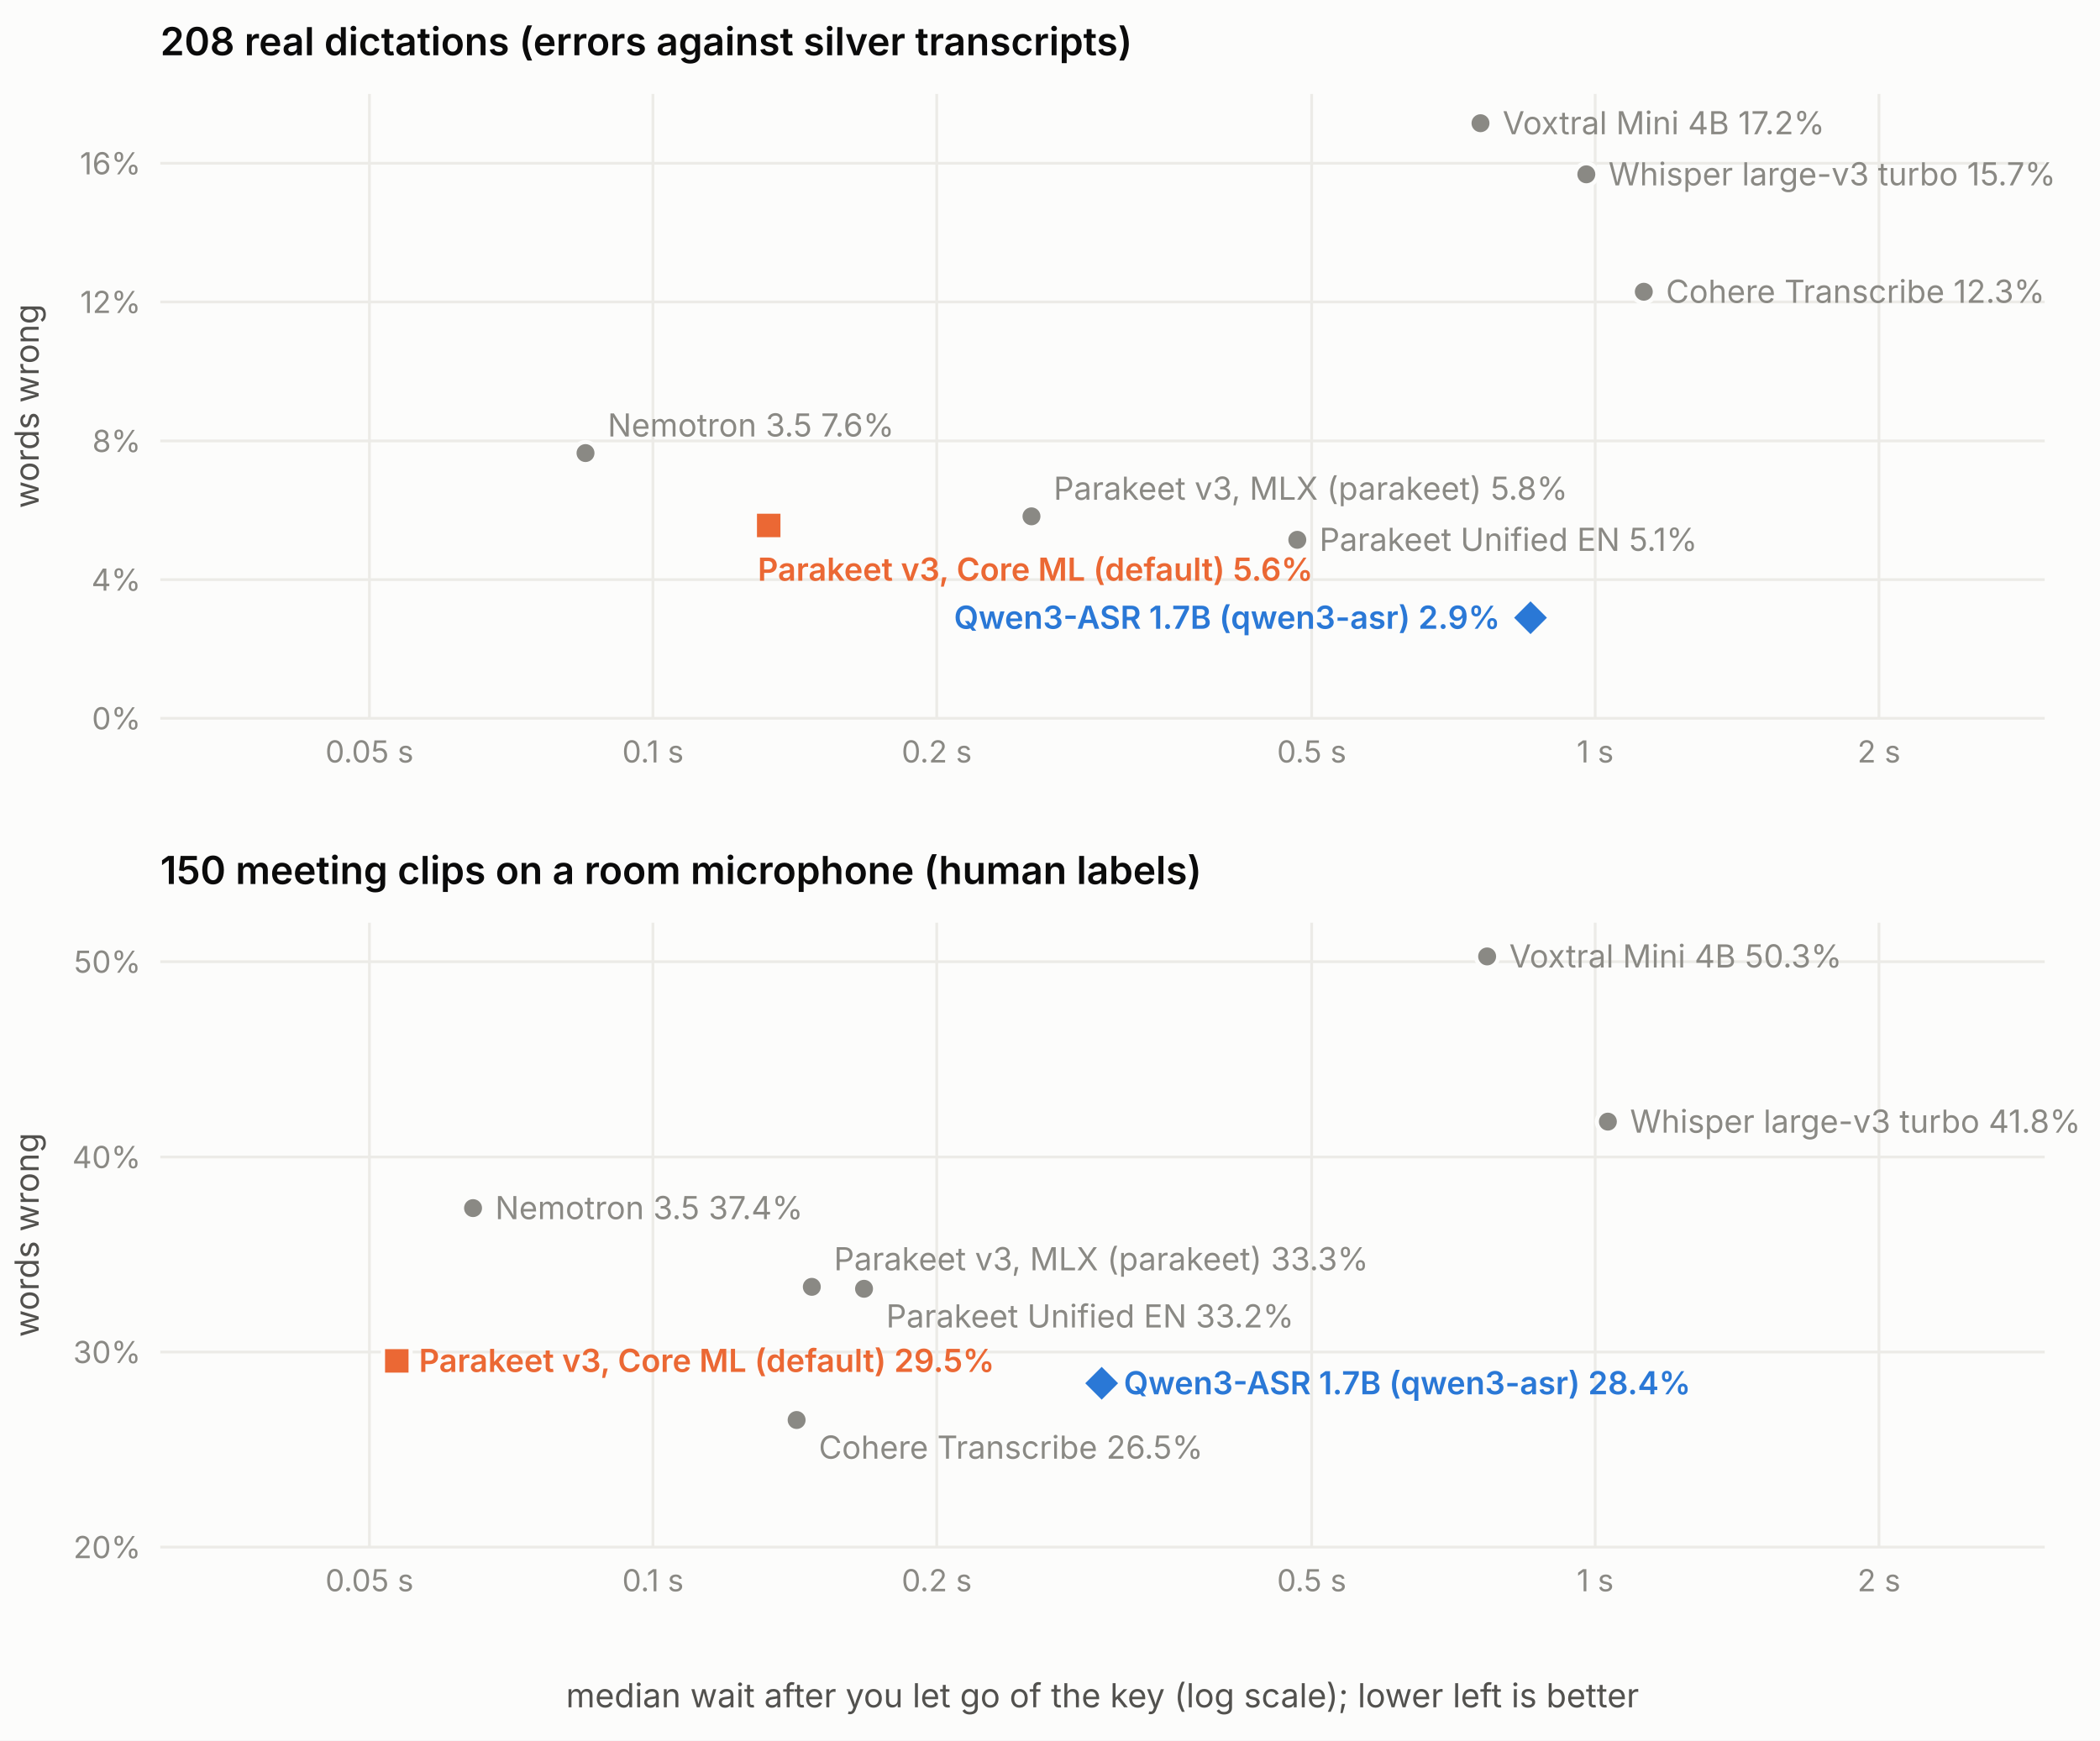
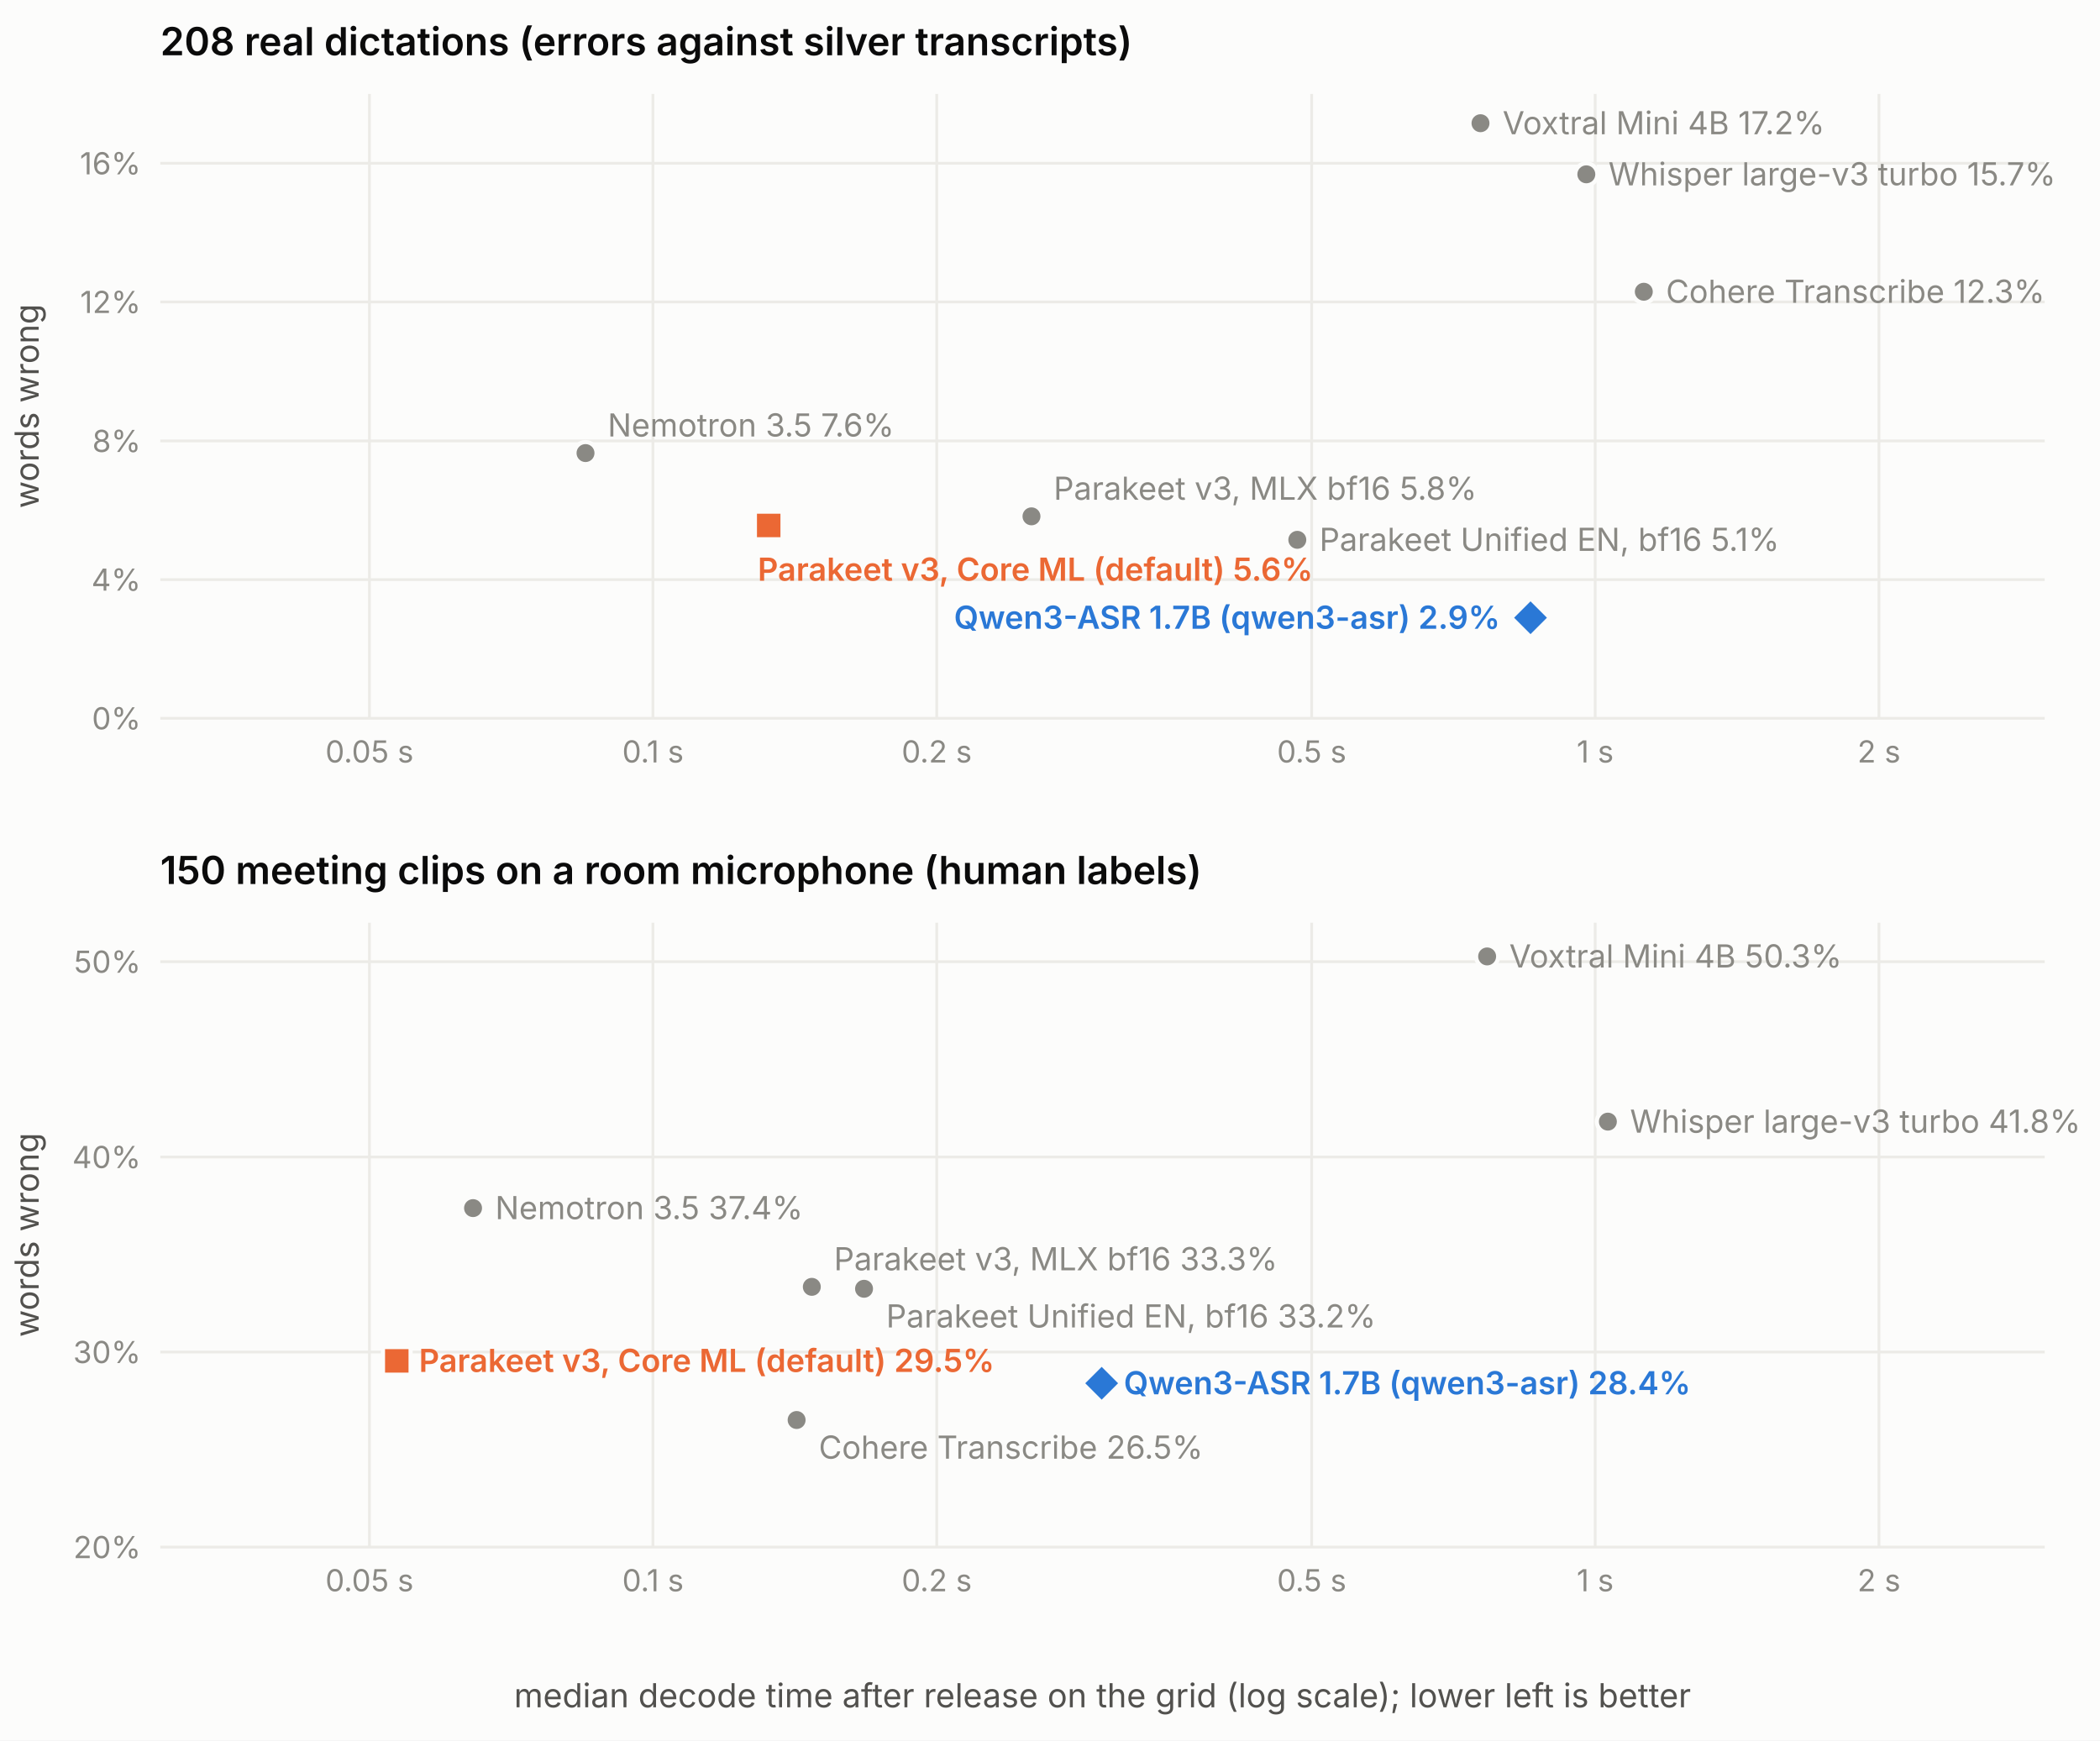
<svg xmlns="http://www.w3.org/2000/svg" viewBox="0 0 760 630" width="760" height="630" font-family="system-ui,-apple-system,Segoe UI,sans-serif">
  <style>.bg{fill:#fcfcfb}.grid{stroke:#ecebe7}.tick{fill:#8a8984;font-size:11px}.axis{fill:#52514e;font-size:12px}.title{fill:#0b0b0b;font-size:14px;font-weight:600}.lab{font-size:11.5px}.lab.default,.lab.qwen{font-weight:600}.default{fill:#eb6834}.qwen{fill:#2a78d6}.other{fill:#8a8984}.dot{stroke:#fcfcfb;stroke-width:1.5}@media (prefers-color-scheme:dark){.bg{fill:#1a1a19}.grid{stroke:#2a2a28}.tick{fill:#8f8e86}.axis{fill:#c3c2b7}.title{fill:#fff}.default{fill:#d95926}.qwen{fill:#3987e5}.other{fill:#8f8e86}.dot{stroke:#1a1a19}}</style>
  <rect class="bg" width="760" height="630" />
  <text class="title" x="58" y="20">208 real dictations (errors against silver transcripts)</text>
  <line class="grid" x1="133.7" x2="133.7" y1="34" y2="260" />
  <text class="tick" x="133.7" y="276" text-anchor="middle">0.05 s</text>
  <line class="grid" x1="236.3" x2="236.3" y1="34" y2="260" />
  <text class="tick" x="236.3" y="276" text-anchor="middle">0.1 s</text>
  <line class="grid" x1="339.0" x2="339.0" y1="34" y2="260" />
  <text class="tick" x="339.0" y="276" text-anchor="middle">0.2 s</text>
  <line class="grid" x1="474.7" x2="474.7" y1="34" y2="260" />
  <text class="tick" x="474.7" y="276" text-anchor="middle">0.5 s</text>
  <line class="grid" x1="577.3" x2="577.3" y1="34" y2="260" />
  <text class="tick" x="577.3" y="276" text-anchor="middle">1 s</text>
  <line class="grid" x1="680.0" x2="680.0" y1="34" y2="260" />
  <text class="tick" x="680.0" y="276" text-anchor="middle">2 s</text>
  <line class="grid" x1="58" x2="740" y1="260.0" y2="260.0" />
  <text class="tick" x="51" y="264.0" text-anchor="end">0%</text>
  <line class="grid" x1="58" x2="740" y1="209.8" y2="209.8" />
  <text class="tick" x="51" y="213.8" text-anchor="end">4%</text>
  <line class="grid" x1="58" x2="740" y1="159.6" y2="159.6" />
  <text class="tick" x="51" y="163.6" text-anchor="end">8%</text>
  <line class="grid" x1="58" x2="740" y1="109.3" y2="109.3" />
  <text class="tick" x="51" y="113.3" text-anchor="end">12%</text>
  <line class="grid" x1="58" x2="740" y1="59.1" y2="59.1" />
  <text class="tick" x="51" y="63.1" text-anchor="end">16%</text>
  <text class="axis" transform="translate(14 147.0) rotate(-90)" text-anchor="middle">words wrong</text>
  <rect class="dot default" x="273.2" y="185.2" width="10" height="10" />
  <text class="lab default" x="274.2" y="210.2" text-anchor="start">Parakeet v3, Core ML (default)  5.6%</text>
  <path class="dot qwen" d="M553.9,216.6L560.9,223.6L553.9,230.6L546.9,223.6Z" />
  <text class="lab qwen" x="542.9" y="227.6" text-anchor="end">Qwen3-ASR 1.7B (qwen3-asr)  2.9%</text>
  <circle class="dot other" cx="373.3" cy="186.9" r="4" />
-   <text class="lab other" x="381.3" y="180.9" text-anchor="start">Parakeet v3, MLX (parakeet)  5.8%</text>
+   <text class="lab other" x="381.3" y="180.9" text-anchor="start">Parakeet v3, MLX bf16  5.8%</text>
  <circle class="dot other" cx="469.5" cy="195.4" r="4" />
-   <text class="lab other" x="477.5" y="199.4" text-anchor="start">Parakeet Unified EN  5.1%</text>
+   <text class="lab other" x="477.5" y="199.4" text-anchor="start">Parakeet Unified EN, bf16  5.1%</text>
  <circle class="dot other" cx="574.1" cy="63.1" r="4" />
  <text class="lab other" x="582.1" y="67.1" text-anchor="start">Whisper large-v3 turbo  15.7%</text>
  <circle class="dot other" cx="594.9" cy="105.6" r="4" />
  <text class="lab other" x="602.9" y="109.6" text-anchor="start">Cohere Transcribe  12.3%</text>
  <circle class="dot other" cx="211.9" cy="164.0" r="4" />
  <text class="lab other" x="219.9" y="158.0" text-anchor="start">Nemotron 3.5  7.6%</text>
  <circle class="dot other" cx="535.8" cy="44.6" r="4" />
  <text class="lab other" x="543.8" y="48.6" text-anchor="start">Voxtral Mini 4B  17.2%</text>
  <text class="title" x="58" y="320">150 meeting clips on a room microphone (human labels)</text>
  <line class="grid" x1="133.7" x2="133.7" y1="334" y2="560" />
  <text class="tick" x="133.7" y="576" text-anchor="middle">0.05 s</text>
  <line class="grid" x1="236.3" x2="236.3" y1="334" y2="560" />
  <text class="tick" x="236.3" y="576" text-anchor="middle">0.1 s</text>
  <line class="grid" x1="339.0" x2="339.0" y1="334" y2="560" />
  <text class="tick" x="339.0" y="576" text-anchor="middle">0.2 s</text>
  <line class="grid" x1="474.7" x2="474.7" y1="334" y2="560" />
  <text class="tick" x="474.7" y="576" text-anchor="middle">0.5 s</text>
  <line class="grid" x1="577.3" x2="577.3" y1="334" y2="560" />
  <text class="tick" x="577.3" y="576" text-anchor="middle">1 s</text>
  <line class="grid" x1="680.0" x2="680.0" y1="334" y2="560" />
  <text class="tick" x="680.0" y="576" text-anchor="middle">2 s</text>
  <line class="grid" x1="58" x2="740" y1="560.0" y2="560.0" />
  <text class="tick" x="51" y="564.0" text-anchor="end">20%</text>
  <line class="grid" x1="58" x2="740" y1="489.4" y2="489.4" />
  <text class="tick" x="51" y="493.4" text-anchor="end">30%</text>
  <line class="grid" x1="58" x2="740" y1="418.8" y2="418.8" />
  <text class="tick" x="51" y="422.8" text-anchor="end">40%</text>
  <line class="grid" x1="58" x2="740" y1="348.1" y2="348.1" />
  <text class="tick" x="51" y="352.1" text-anchor="end">50%</text>
  <text class="axis" transform="translate(14 447.0) rotate(-90)" text-anchor="middle">words wrong</text>
  <rect class="dot default" x="138.6" y="487.6" width="10" height="10" />
  <text class="lab default" x="151.6" y="496.6" text-anchor="start">Parakeet v3, Core ML (default)  29.5%</text>
  <path class="dot qwen" d="M398.7,493.7L405.7,500.7L398.7,507.7L391.7,500.7Z" />
  <text class="lab qwen" x="406.7" y="504.7" text-anchor="start">Qwen3-ASR 1.7B (qwen3-asr)  28.4%</text>
  <circle class="dot other" cx="293.8" cy="465.8" r="4" />
-   <text class="lab other" x="301.8" y="459.8" text-anchor="start">Parakeet v3, MLX (parakeet)  33.3%</text>
+   <text class="lab other" x="301.8" y="459.8" text-anchor="start">Parakeet v3, MLX bf16  33.3%</text>
  <circle class="dot other" cx="312.7" cy="466.5" r="4" />
-   <text class="lab other" x="320.7" y="480.5" text-anchor="start">Parakeet Unified EN  33.2%</text>
+   <text class="lab other" x="320.7" y="480.5" text-anchor="start">Parakeet Unified EN, bf16  33.2%</text>
  <circle class="dot other" cx="581.9" cy="406.0" r="4" />
  <text class="lab other" x="589.9" y="410.0" text-anchor="start">Whisper large-v3 turbo  41.8%</text>
  <circle class="dot other" cx="288.3" cy="514.0" r="4" />
  <text class="lab other" x="296.3" y="528.0" text-anchor="start">Cohere Transcribe  26.5%</text>
  <circle class="dot other" cx="171.2" cy="437.3" r="4" />
  <text class="lab other" x="179.2" y="441.3" text-anchor="start">Nemotron 3.5  37.4%</text>
  <circle class="dot other" cx="538.2" cy="346.2" r="4" />
  <text class="lab other" x="546.2" y="350.2" text-anchor="start">Voxtral Mini 4B  50.3%</text>
-   <text class="axis" x="399.0" y="618" text-anchor="middle">median wait after you let go of the key (log scale); lower left is better</text>
+   <text class="axis" x="399.0" y="618" text-anchor="middle">median decode time after release on the grid (log scale); lower left is better</text>
</svg>
